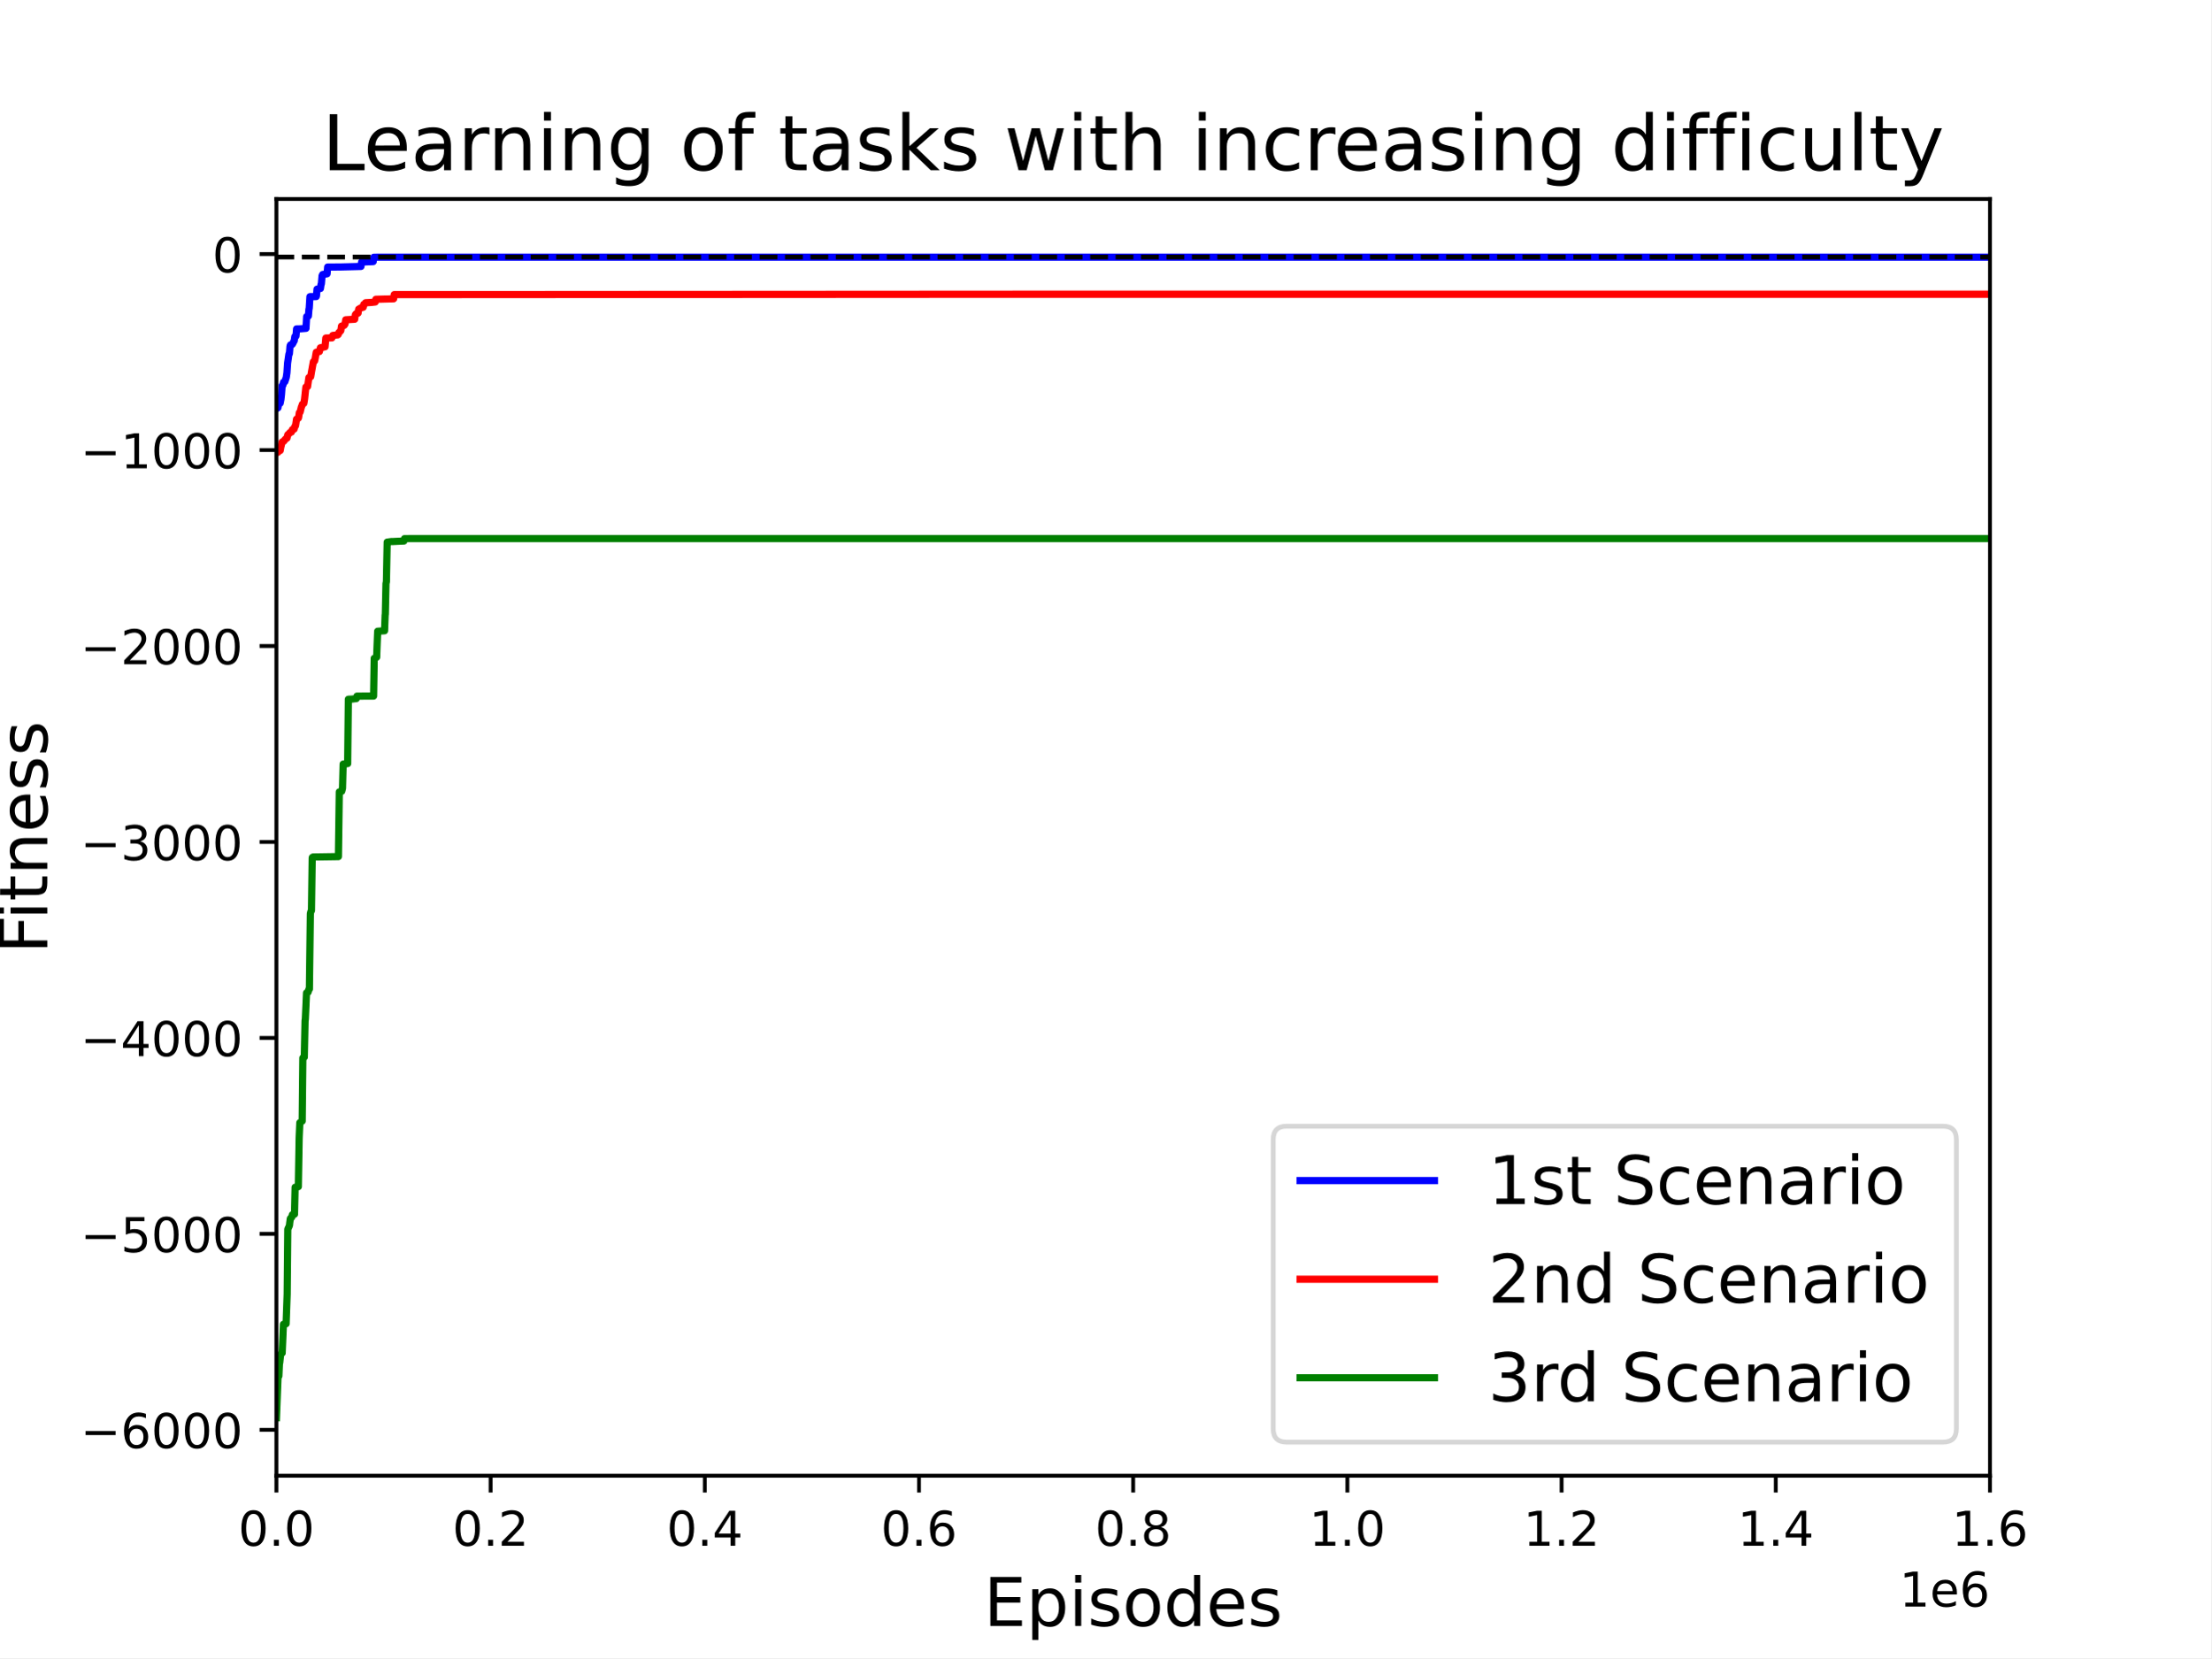
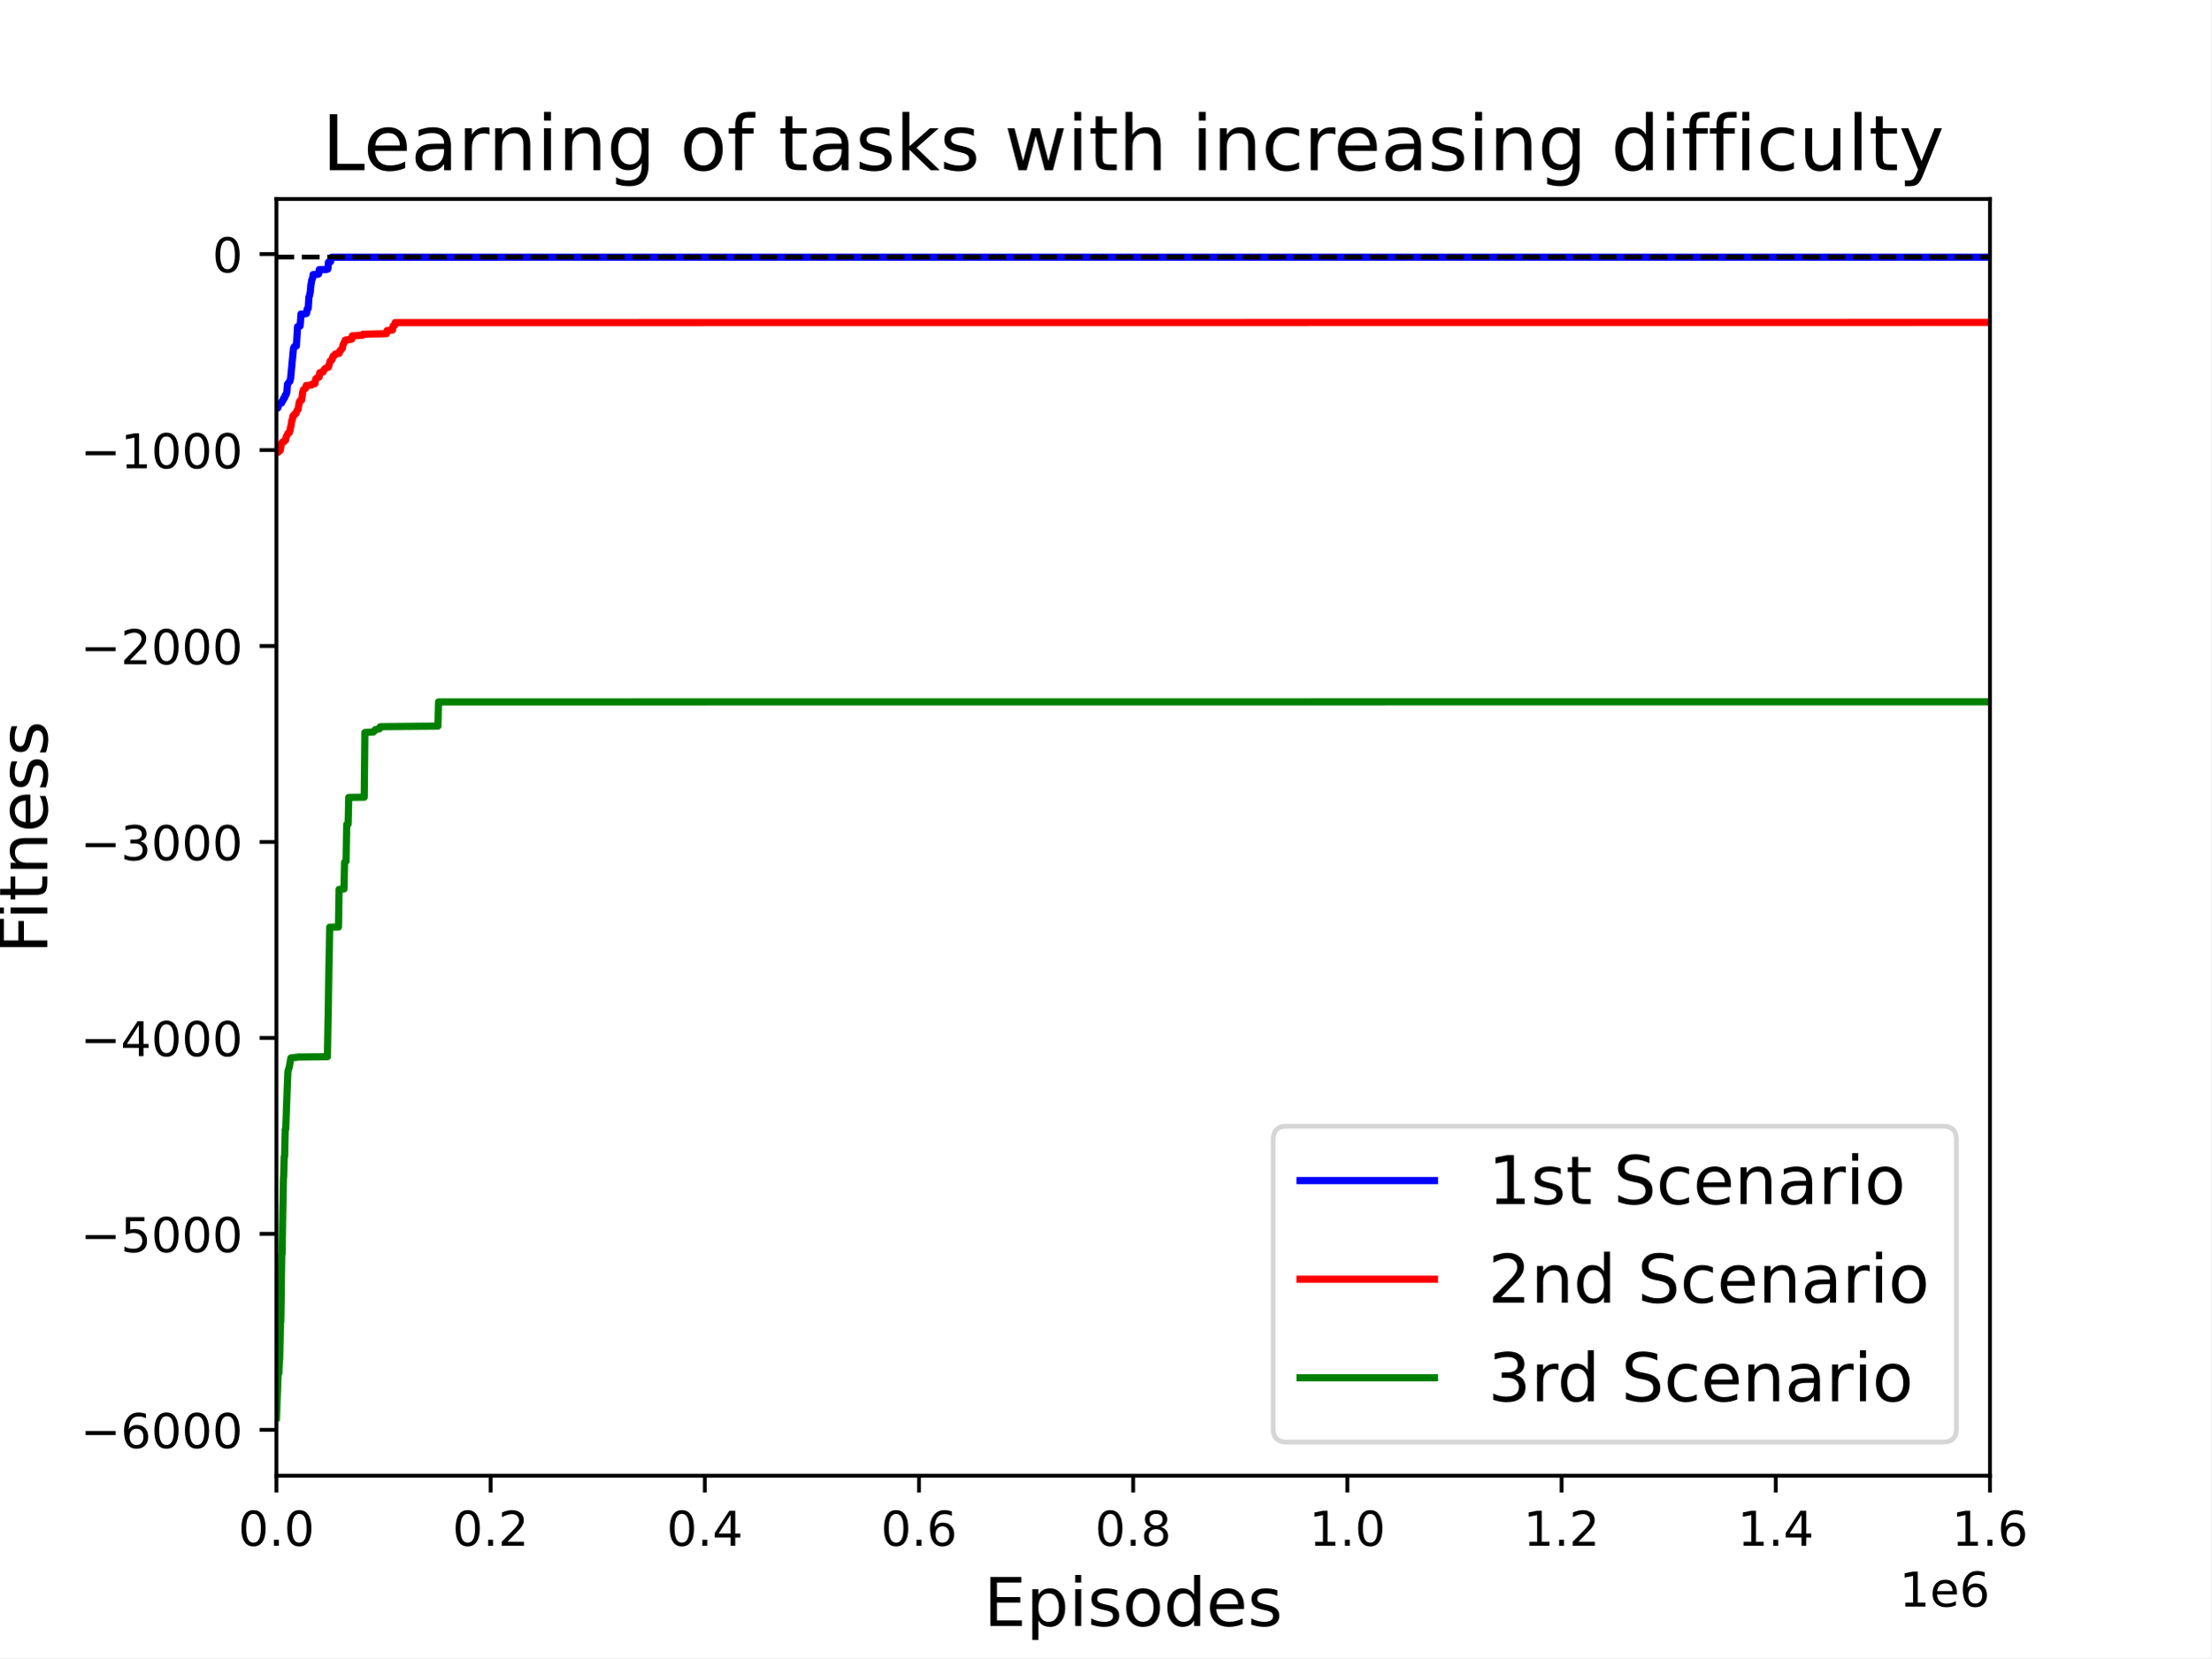
<svg xmlns="http://www.w3.org/2000/svg" xmlns:xlink="http://www.w3.org/1999/xlink" width="460.8pt" height="345.6pt" viewBox="0 0 460.8 345.6" version="1.1">
  <defs>
    <style type="text/css">*{stroke-linejoin: round; stroke-linecap: butt}</style>
  </defs>
  <g id="figure_1">
    <g id="patch_1">
      <path d="M 0 345.6  L 460.8 345.6  L 460.8 0  L 0 0  z " style="fill: #ffffff" />
    </g>
    <g id="axes_1">
      <g id="patch_2">
        <path d="M 57.6 307.584  L 414.72 307.584  L 414.72 41.472  L 57.6 41.472  z " style="fill: #ffffff" />
      </g>
      <g id="matplotlib.axis_1">
        <g id="xtick_1">
          <g id="line2d_1">
            <defs>
-               <path id="m754654cc82" d="M 0 0  L 0 3.5  " style="stroke: #000000; stroke-width: 0.8" />
+               <path id="m7c89031857" d="M 0 0  L 0 3.5  " style="stroke: #000000; stroke-width: 0.8" />
            </defs>
            <g>
-               <use xlink:href="#m754654cc82" x="57.6" y="307.584" style="stroke: #000000; stroke-width: 0.8" />
+               <use xlink:href="#m7c89031857" x="57.6" y="307.584" style="stroke: #000000; stroke-width: 0.8" />
            </g>
          </g>
          <g id="text_1">
            <g transform="translate(49.64844 322.1824) scale(0.1 -0.1)">
              <defs>
                <path id="DejaVuSans-30" d="M 2034 4250  Q 1547 4250 1301 3770  Q 1056 3291 1056 2328  Q 1056 1369 1301 889  Q 1547 409 2034 409  Q 2525 409 2770 889  Q 3016 1369 3016 2328  Q 3016 3291 2770 3770  Q 2525 4250 2034 4250  z M 2034 4750  Q 2819 4750 3233 4129  Q 3647 3509 3647 2328  Q 3647 1150 3233 529  Q 2819 -91 2034 -91  Q 1250 -91 836 529  Q 422 1150 422 2328  Q 422 3509 836 4129  Q 1250 4750 2034 4750  z " transform="scale(0.015625)" />
                <path id="DejaVuSans-2e" d="M 684 794  L 1344 794  L 1344 0  L 684 0  L 684 794  z " transform="scale(0.015625)" />
              </defs>
              <use xlink:href="#DejaVuSans-30" />
              <use xlink:href="#DejaVuSans-2e" x="63.623" />
              <use xlink:href="#DejaVuSans-30" x="95.41" />
            </g>
          </g>
        </g>
        <g id="xtick_2">
          <g id="line2d_2">
            <g>
-               <use xlink:href="#m754654cc82" x="102.24" y="307.584" style="stroke: #000000; stroke-width: 0.8" />
+               <use xlink:href="#m7c89031857" x="102.24" y="307.584" style="stroke: #000000; stroke-width: 0.8" />
            </g>
          </g>
          <g id="text_2">
            <g transform="translate(94.28844 322.1824) scale(0.1 -0.1)">
              <defs>
                <path id="DejaVuSans-32" d="M 1228 531  L 3431 531  L 3431 0  L 469 0  L 469 531  Q 828 903 1448 1529  Q 2069 2156 2228 2338  Q 2531 2678 2651 2914  Q 2772 3150 2772 3378  Q 2772 3750 2511 3984  Q 2250 4219 1831 4219  Q 1534 4219 1204 4116  Q 875 4013 500 3803  L 500 4441  Q 881 4594 1212 4672  Q 1544 4750 1819 4750  Q 2544 4750 2975 4387  Q 3406 4025 3406 3419  Q 3406 3131 3298 2873  Q 3191 2616 2906 2266  Q 2828 2175 2409 1742  Q 1991 1309 1228 531  z " transform="scale(0.015625)" />
              </defs>
              <use xlink:href="#DejaVuSans-30" />
              <use xlink:href="#DejaVuSans-2e" x="63.623" />
              <use xlink:href="#DejaVuSans-32" x="95.41" />
            </g>
          </g>
        </g>
        <g id="xtick_3">
          <g id="line2d_3">
            <g>
-               <use xlink:href="#m754654cc82" x="146.88" y="307.584" style="stroke: #000000; stroke-width: 0.8" />
+               <use xlink:href="#m7c89031857" x="146.88" y="307.584" style="stroke: #000000; stroke-width: 0.8" />
            </g>
          </g>
          <g id="text_3">
            <g transform="translate(138.9284 322.1824) scale(0.1 -0.1)">
              <defs>
                <path id="DejaVuSans-34" d="M 2419 4116  L 825 1625  L 2419 1625  L 2419 4116  z M 2253 4666  L 3047 4666  L 3047 1625  L 3713 1625  L 3713 1100  L 3047 1100  L 3047 0  L 2419 0  L 2419 1100  L 313 1100  L 313 1709  L 2253 4666  z " transform="scale(0.015625)" />
              </defs>
              <use xlink:href="#DejaVuSans-30" />
              <use xlink:href="#DejaVuSans-2e" x="63.623" />
              <use xlink:href="#DejaVuSans-34" x="95.41" />
            </g>
          </g>
        </g>
        <g id="xtick_4">
          <g id="line2d_4">
            <g>
-               <use xlink:href="#m754654cc82" x="191.52" y="307.584" style="stroke: #000000; stroke-width: 0.8" />
+               <use xlink:href="#m7c89031857" x="191.52" y="307.584" style="stroke: #000000; stroke-width: 0.8" />
            </g>
          </g>
          <g id="text_4">
            <g transform="translate(183.5684 322.1824) scale(0.1 -0.1)">
              <defs>
                <path id="DejaVuSans-36" d="M 2113 2584  Q 1688 2584 1439 2293  Q 1191 2003 1191 1497  Q 1191 994 1439 701  Q 1688 409 2113 409  Q 2538 409 2786 701  Q 3034 994 3034 1497  Q 3034 2003 2786 2293  Q 2538 2584 2113 2584  z M 3366 4563  L 3366 3988  Q 3128 4100 2886 4159  Q 2644 4219 2406 4219  Q 1781 4219 1451 3797  Q 1122 3375 1075 2522  Q 1259 2794 1537 2939  Q 1816 3084 2150 3084  Q 2853 3084 3261 2657  Q 3669 2231 3669 1497  Q 3669 778 3244 343  Q 2819 -91 2113 -91  Q 1303 -91 875 529  Q 447 1150 447 2328  Q 447 3434 972 4092  Q 1497 4750 2381 4750  Q 2619 4750 2861 4703  Q 3103 4656 3366 4563  z " transform="scale(0.015625)" />
              </defs>
              <use xlink:href="#DejaVuSans-30" />
              <use xlink:href="#DejaVuSans-2e" x="63.623" />
              <use xlink:href="#DejaVuSans-36" x="95.41" />
            </g>
          </g>
        </g>
        <g id="xtick_5">
          <g id="line2d_5">
            <g>
-               <use xlink:href="#m754654cc82" x="236.16" y="307.584" style="stroke: #000000; stroke-width: 0.8" />
+               <use xlink:href="#m7c89031857" x="236.16" y="307.584" style="stroke: #000000; stroke-width: 0.8" />
            </g>
          </g>
          <g id="text_5">
            <g transform="translate(228.2084 322.1824) scale(0.1 -0.1)">
              <defs>
                <path id="DejaVuSans-38" d="M 2034 2216  Q 1584 2216 1326 1975  Q 1069 1734 1069 1313  Q 1069 891 1326 650  Q 1584 409 2034 409  Q 2484 409 2743 651  Q 3003 894 3003 1313  Q 3003 1734 2745 1975  Q 2488 2216 2034 2216  z M 1403 2484  Q 997 2584 770 2862  Q 544 3141 544 3541  Q 544 4100 942 4425  Q 1341 4750 2034 4750  Q 2731 4750 3128 4425  Q 3525 4100 3525 3541  Q 3525 3141 3298 2862  Q 3072 2584 2669 2484  Q 3125 2378 3379 2068  Q 3634 1759 3634 1313  Q 3634 634 3220 271  Q 2806 -91 2034 -91  Q 1263 -91 848 271  Q 434 634 434 1313  Q 434 1759 690 2068  Q 947 2378 1403 2484  z M 1172 3481  Q 1172 3119 1398 2916  Q 1625 2713 2034 2713  Q 2441 2713 2670 2916  Q 2900 3119 2900 3481  Q 2900 3844 2670 4047  Q 2441 4250 2034 4250  Q 1625 4250 1398 4047  Q 1172 3844 1172 3481  z " transform="scale(0.015625)" />
              </defs>
              <use xlink:href="#DejaVuSans-30" />
              <use xlink:href="#DejaVuSans-2e" x="63.623" />
              <use xlink:href="#DejaVuSans-38" x="95.41" />
            </g>
          </g>
        </g>
        <g id="xtick_6">
          <g id="line2d_6">
            <g>
-               <use xlink:href="#m754654cc82" x="280.8" y="307.584" style="stroke: #000000; stroke-width: 0.8" />
+               <use xlink:href="#m7c89031857" x="280.8" y="307.584" style="stroke: #000000; stroke-width: 0.8" />
            </g>
          </g>
          <g id="text_6">
            <g transform="translate(272.8484 322.1824) scale(0.1 -0.1)">
              <defs>
                <path id="DejaVuSans-31" d="M 794 531  L 1825 531  L 1825 4091  L 703 3866  L 703 4441  L 1819 4666  L 2450 4666  L 2450 531  L 3481 531  L 3481 0  L 794 0  L 794 531  z " transform="scale(0.015625)" />
              </defs>
              <use xlink:href="#DejaVuSans-31" />
              <use xlink:href="#DejaVuSans-2e" x="63.623" />
              <use xlink:href="#DejaVuSans-30" x="95.41" />
            </g>
          </g>
        </g>
        <g id="xtick_7">
          <g id="line2d_7">
            <g>
-               <use xlink:href="#m754654cc82" x="325.44" y="307.584" style="stroke: #000000; stroke-width: 0.8" />
+               <use xlink:href="#m7c89031857" x="325.44" y="307.584" style="stroke: #000000; stroke-width: 0.8" />
            </g>
          </g>
          <g id="text_7">
            <g transform="translate(317.4884 322.1824) scale(0.1 -0.1)">
              <use xlink:href="#DejaVuSans-31" />
              <use xlink:href="#DejaVuSans-2e" x="63.623" />
              <use xlink:href="#DejaVuSans-32" x="95.41" />
            </g>
          </g>
        </g>
        <g id="xtick_8">
          <g id="line2d_8">
            <g>
-               <use xlink:href="#m754654cc82" x="370.08" y="307.584" style="stroke: #000000; stroke-width: 0.8" />
+               <use xlink:href="#m7c89031857" x="370.08" y="307.584" style="stroke: #000000; stroke-width: 0.8" />
            </g>
          </g>
          <g id="text_8">
            <g transform="translate(362.1284 322.1824) scale(0.1 -0.1)">
              <use xlink:href="#DejaVuSans-31" />
              <use xlink:href="#DejaVuSans-2e" x="63.623" />
              <use xlink:href="#DejaVuSans-34" x="95.41" />
            </g>
          </g>
        </g>
        <g id="xtick_9">
          <g id="line2d_9">
            <g>
-               <use xlink:href="#m754654cc82" x="414.72" y="307.584" style="stroke: #000000; stroke-width: 0.8" />
+               <use xlink:href="#m7c89031857" x="414.72" y="307.584" style="stroke: #000000; stroke-width: 0.8" />
            </g>
          </g>
          <g id="text_9">
            <g transform="translate(406.7684 322.1824) scale(0.1 -0.1)">
              <use xlink:href="#DejaVuSans-31" />
              <use xlink:href="#DejaVuSans-2e" x="63.623" />
              <use xlink:href="#DejaVuSans-36" x="95.41" />
            </g>
          </g>
        </g>
        <g id="text_10">
          <g transform="translate(205.0209 338.8999) scale(0.14 -0.14)">
            <defs>
              <path id="DejaVuSans-45" d="M 628 4666  L 3578 4666  L 3578 4134  L 1259 4134  L 1259 2753  L 3481 2753  L 3481 2222  L 1259 2222  L 1259 531  L 3634 531  L 3634 0  L 628 0  L 628 4666  z " transform="scale(0.015625)" />
              <path id="DejaVuSans-70" d="M 1159 525  L 1159 -1331  L 581 -1331  L 581 3500  L 1159 3500  L 1159 2969  Q 1341 3281 1617 3432  Q 1894 3584 2278 3584  Q 2916 3584 3314 3078  Q 3713 2572 3713 1747  Q 3713 922 3314 415  Q 2916 -91 2278 -91  Q 1894 -91 1617 61  Q 1341 213 1159 525  z M 3116 1747  Q 3116 2381 2855 2742  Q 2594 3103 2138 3103  Q 1681 3103 1420 2742  Q 1159 2381 1159 1747  Q 1159 1113 1420 752  Q 1681 391 2138 391  Q 2594 391 2855 752  Q 3116 1113 3116 1747  z " transform="scale(0.015625)" />
              <path id="DejaVuSans-69" d="M 603 3500  L 1178 3500  L 1178 0  L 603 0  L 603 3500  z M 603 4863  L 1178 4863  L 1178 4134  L 603 4134  L 603 4863  z " transform="scale(0.015625)" />
              <path id="DejaVuSans-73" d="M 2834 3397  L 2834 2853  Q 2591 2978 2328 3040  Q 2066 3103 1784 3103  Q 1356 3103 1142 2972  Q 928 2841 928 2578  Q 928 2378 1081 2264  Q 1234 2150 1697 2047  L 1894 2003  Q 2506 1872 2764 1633  Q 3022 1394 3022 966  Q 3022 478 2636 193  Q 2250 -91 1575 -91  Q 1294 -91 989 -36  Q 684 19 347 128  L 347 722  Q 666 556 975 473  Q 1284 391 1588 391  Q 1994 391 2212 530  Q 2431 669 2431 922  Q 2431 1156 2273 1281  Q 2116 1406 1581 1522  L 1381 1569  Q 847 1681 609 1914  Q 372 2147 372 2553  Q 372 3047 722 3315  Q 1072 3584 1716 3584  Q 2034 3584 2315 3537  Q 2597 3491 2834 3397  z " transform="scale(0.015625)" />
              <path id="DejaVuSans-6f" d="M 1959 3097  Q 1497 3097 1228 2736  Q 959 2375 959 1747  Q 959 1119 1226 758  Q 1494 397 1959 397  Q 2419 397 2687 759  Q 2956 1122 2956 1747  Q 2956 2369 2687 2733  Q 2419 3097 1959 3097  z M 1959 3584  Q 2709 3584 3137 3096  Q 3566 2609 3566 1747  Q 3566 888 3137 398  Q 2709 -91 1959 -91  Q 1206 -91 779 398  Q 353 888 353 1747  Q 353 2609 779 3096  Q 1206 3584 1959 3584  z " transform="scale(0.015625)" />
              <path id="DejaVuSans-64" d="M 2906 2969  L 2906 4863  L 3481 4863  L 3481 0  L 2906 0  L 2906 525  Q 2725 213 2448 61  Q 2172 -91 1784 -91  Q 1150 -91 751 415  Q 353 922 353 1747  Q 353 2572 751 3078  Q 1150 3584 1784 3584  Q 2172 3584 2448 3432  Q 2725 3281 2906 2969  z M 947 1747  Q 947 1113 1208 752  Q 1469 391 1925 391  Q 2381 391 2643 752  Q 2906 1113 2906 1747  Q 2906 2381 2643 2742  Q 2381 3103 1925 3103  Q 1469 3103 1208 2742  Q 947 2381 947 1747  z " transform="scale(0.015625)" />
              <path id="DejaVuSans-65" d="M 3597 1894  L 3597 1613  L 953 1613  Q 991 1019 1311 708  Q 1631 397 2203 397  Q 2534 397 2845 478  Q 3156 559 3463 722  L 3463 178  Q 3153 47 2828 -22  Q 2503 -91 2169 -91  Q 1331 -91 842 396  Q 353 884 353 1716  Q 353 2575 817 3079  Q 1281 3584 2069 3584  Q 2775 3584 3186 3129  Q 3597 2675 3597 1894  z M 3022 2063  Q 3016 2534 2758 2815  Q 2500 3097 2075 3097  Q 1594 3097 1305 2825  Q 1016 2553 972 2059  L 3022 2063  z " transform="scale(0.015625)" />
            </defs>
            <use xlink:href="#DejaVuSans-45" />
            <use xlink:href="#DejaVuSans-70" x="63.184" />
            <use xlink:href="#DejaVuSans-69" x="126.66" />
            <use xlink:href="#DejaVuSans-73" x="154.443" />
            <use xlink:href="#DejaVuSans-6f" x="206.543" />
            <use xlink:href="#DejaVuSans-64" x="267.725" />
            <use xlink:href="#DejaVuSans-65" x="331.201" />
            <use xlink:href="#DejaVuSans-73" x="392.725" />
          </g>
        </g>
        <g id="text_11">
          <g transform="translate(395.8419 334.8606) scale(0.1 -0.1)">
            <use xlink:href="#DejaVuSans-31" />
            <use xlink:href="#DejaVuSans-65" x="63.623" />
            <use xlink:href="#DejaVuSans-36" x="125.146" />
          </g>
        </g>
      </g>
      <g id="matplotlib.axis_2">
        <g id="ytick_1">
          <g id="line2d_10">
            <defs>
-               <path id="m0f0018a939" d="M 0 0  L -3.5 0  " style="stroke: #000000; stroke-width: 0.8" />
+               <path id="m17f55e02aa" d="M 0 0  L -3.5 0  " style="stroke: #000000; stroke-width: 0.8" />
            </defs>
            <g>
-               <use xlink:href="#m0f0018a939" x="57.6" y="298.03" style="stroke: #000000; stroke-width: 0.8" />
+               <use xlink:href="#m17f55e02aa" x="57.6" y="298.03" style="stroke: #000000; stroke-width: 0.8" />
            </g>
          </g>
          <g id="text_12">
            <g transform="translate(16.77031 301.829) scale(0.1 -0.1)">
              <defs>
                <path id="DejaVuSans-2212" d="M 678 2272  L 4684 2272  L 4684 1741  L 678 1741  L 678 2272  z " transform="scale(0.015625)" />
              </defs>
              <use xlink:href="#DejaVuSans-2212" />
              <use xlink:href="#DejaVuSans-36" x="83.789" />
              <use xlink:href="#DejaVuSans-30" x="147.412" />
              <use xlink:href="#DejaVuSans-30" x="211.035" />
              <use xlink:href="#DejaVuSans-30" x="274.658" />
            </g>
          </g>
        </g>
        <g id="ytick_2">
          <g id="line2d_11">
            <g>
-               <use xlink:href="#m0f0018a939" x="57.6" y="257.184" style="stroke: #000000; stroke-width: 0.8" />
+               <use xlink:href="#m17f55e02aa" x="57.6" y="257.184" style="stroke: #000000; stroke-width: 0.8" />
            </g>
          </g>
          <g id="text_13">
            <g transform="translate(16.77031 260.9832) scale(0.1 -0.1)">
              <defs>
                <path id="DejaVuSans-35" d="M 691 4666  L 3169 4666  L 3169 4134  L 1269 4134  L 1269 2991  Q 1406 3038 1543 3061  Q 1681 3084 1819 3084  Q 2600 3084 3056 2656  Q 3513 2228 3513 1497  Q 3513 744 3044 326  Q 2575 -91 1722 -91  Q 1428 -91 1123 -41  Q 819 9 494 109  L 494 744  Q 775 591 1075 516  Q 1375 441 1709 441  Q 2250 441 2565 725  Q 2881 1009 2881 1497  Q 2881 1984 2565 2268  Q 2250 2553 1709 2553  Q 1456 2553 1204 2497  Q 953 2441 691 2322  L 691 4666  z " transform="scale(0.015625)" />
              </defs>
              <use xlink:href="#DejaVuSans-2212" />
              <use xlink:href="#DejaVuSans-35" x="83.789" />
              <use xlink:href="#DejaVuSans-30" x="147.412" />
              <use xlink:href="#DejaVuSans-30" x="211.035" />
              <use xlink:href="#DejaVuSans-30" x="274.658" />
            </g>
          </g>
        </g>
        <g id="ytick_3">
          <g id="line2d_12">
            <g>
-               <use xlink:href="#m0f0018a939" x="57.6" y="216.338" style="stroke: #000000; stroke-width: 0.8" />
+               <use xlink:href="#m17f55e02aa" x="57.6" y="216.338" style="stroke: #000000; stroke-width: 0.8" />
            </g>
          </g>
          <g id="text_14">
            <g transform="translate(16.77031 220.1375) scale(0.1 -0.1)">
              <use xlink:href="#DejaVuSans-2212" />
              <use xlink:href="#DejaVuSans-34" x="83.789" />
              <use xlink:href="#DejaVuSans-30" x="147.412" />
              <use xlink:href="#DejaVuSans-30" x="211.035" />
              <use xlink:href="#DejaVuSans-30" x="274.658" />
            </g>
          </g>
        </g>
        <g id="ytick_4">
          <g id="line2d_13">
            <g>
-               <use xlink:href="#m0f0018a939" x="57.6" y="175.493" style="stroke: #000000; stroke-width: 0.8" />
+               <use xlink:href="#m17f55e02aa" x="57.6" y="175.493" style="stroke: #000000; stroke-width: 0.8" />
            </g>
          </g>
          <g id="text_15">
            <g transform="translate(16.77031 179.2918) scale(0.1 -0.1)">
              <defs>
                <path id="DejaVuSans-33" d="M 2597 2516  Q 3050 2419 3304 2112  Q 3559 1806 3559 1356  Q 3559 666 3084 287  Q 2609 -91 1734 -91  Q 1441 -91 1130 -33  Q 819 25 488 141  L 488 750  Q 750 597 1062 519  Q 1375 441 1716 441  Q 2309 441 2620 675  Q 2931 909 2931 1356  Q 2931 1769 2642 2001  Q 2353 2234 1838 2234  L 1294 2234  L 1294 2753  L 1863 2753  Q 2328 2753 2575 2939  Q 2822 3125 2822 3475  Q 2822 3834 2567 4026  Q 2313 4219 1838 4219  Q 1578 4219 1281 4162  Q 984 4106 628 3988  L 628 4550  Q 988 4650 1302 4700  Q 1616 4750 1894 4750  Q 2613 4750 3031 4423  Q 3450 4097 3450 3541  Q 3450 3153 3228 2886  Q 3006 2619 2597 2516  z " transform="scale(0.015625)" />
              </defs>
              <use xlink:href="#DejaVuSans-2212" />
              <use xlink:href="#DejaVuSans-33" x="83.789" />
              <use xlink:href="#DejaVuSans-30" x="147.412" />
              <use xlink:href="#DejaVuSans-30" x="211.035" />
              <use xlink:href="#DejaVuSans-30" x="274.658" />
            </g>
          </g>
        </g>
        <g id="ytick_5">
          <g id="line2d_14">
            <g>
-               <use xlink:href="#m0f0018a939" x="57.6" y="134.647" style="stroke: #000000; stroke-width: 0.8" />
+               <use xlink:href="#m17f55e02aa" x="57.6" y="134.647" style="stroke: #000000; stroke-width: 0.8" />
            </g>
          </g>
          <g id="text_16">
            <g transform="translate(16.77031 138.446) scale(0.1 -0.1)">
              <use xlink:href="#DejaVuSans-2212" />
              <use xlink:href="#DejaVuSans-32" x="83.789" />
              <use xlink:href="#DejaVuSans-30" x="147.412" />
              <use xlink:href="#DejaVuSans-30" x="211.035" />
              <use xlink:href="#DejaVuSans-30" x="274.658" />
            </g>
          </g>
        </g>
        <g id="ytick_6">
          <g id="line2d_15">
            <g>
-               <use xlink:href="#m0f0018a939" x="57.6" y="93.801" style="stroke: #000000; stroke-width: 0.8" />
+               <use xlink:href="#m17f55e02aa" x="57.6" y="93.801" style="stroke: #000000; stroke-width: 0.8" />
            </g>
          </g>
          <g id="text_17">
            <g transform="translate(16.77031 97.60028) scale(0.1 -0.1)">
              <use xlink:href="#DejaVuSans-2212" />
              <use xlink:href="#DejaVuSans-31" x="83.789" />
              <use xlink:href="#DejaVuSans-30" x="147.412" />
              <use xlink:href="#DejaVuSans-30" x="211.035" />
              <use xlink:href="#DejaVuSans-30" x="274.658" />
            </g>
          </g>
        </g>
        <g id="ytick_7">
          <g id="line2d_16">
            <g>
-               <use xlink:href="#m0f0018a939" x="57.6" y="52.955" style="stroke: #000000; stroke-width: 0.8" />
+               <use xlink:href="#m17f55e02aa" x="57.6" y="52.955" style="stroke: #000000; stroke-width: 0.8" />
            </g>
          </g>
          <g id="text_18">
            <g transform="translate(44.2375 56.75453) scale(0.1 -0.1)">
              <use xlink:href="#DejaVuSans-30" />
            </g>
          </g>
        </g>
        <g id="text_19">
          <g transform="translate(9.85875 198.7721) rotate(-90) scale(0.14 -0.14)">
            <defs>
              <path id="DejaVuSans-46" d="M 628 4666  L 3309 4666  L 3309 4134  L 1259 4134  L 1259 2759  L 3109 2759  L 3109 2228  L 1259 2228  L 1259 0  L 628 0  L 628 4666  z " transform="scale(0.015625)" />
              <path id="DejaVuSans-74" d="M 1172 4494  L 1172 3500  L 2356 3500  L 2356 3053  L 1172 3053  L 1172 1153  Q 1172 725 1289 603  Q 1406 481 1766 481  L 2356 481  L 2356 0  L 1766 0  Q 1100 0 847 248  Q 594 497 594 1153  L 594 3053  L 172 3053  L 172 3500  L 594 3500  L 594 4494  L 1172 4494  z " transform="scale(0.015625)" />
              <path id="DejaVuSans-6e" d="M 3513 2113  L 3513 0  L 2938 0  L 2938 2094  Q 2938 2591 2744 2837  Q 2550 3084 2163 3084  Q 1697 3084 1428 2787  Q 1159 2491 1159 1978  L 1159 0  L 581 0  L 581 3500  L 1159 3500  L 1159 2956  Q 1366 3272 1645 3428  Q 1925 3584 2291 3584  Q 2894 3584 3203 3211  Q 3513 2838 3513 2113  z " transform="scale(0.015625)" />
            </defs>
            <use xlink:href="#DejaVuSans-46" />
            <use xlink:href="#DejaVuSans-69" x="50.27" />
            <use xlink:href="#DejaVuSans-74" x="78.053" />
            <use xlink:href="#DejaVuSans-6e" x="117.262" />
            <use xlink:href="#DejaVuSans-65" x="180.641" />
            <use xlink:href="#DejaVuSans-73" x="242.164" />
            <use xlink:href="#DejaVuSans-73" x="294.264" />
          </g>
        </g>
      </g>
      <g id="line2d_17">
-         <path d="M 57.607 85.145  L 57.784 85.083  L 57.927 84.978  L 58.059 84.148  L 58.379 84.038  L 58.539 83.251  L 58.662 82.177  L 58.669 82.072  L 58.794 80.375  L 58.96 80.256  L 59.081 79.661  L 59.363 79.543  L 59.655 78.638  L 59.792 77.727  L 59.799 77.63  L 59.933 75.672  L 60.207 73.794  L 60.307 73.699  L 60.428 72.239  L 60.429 72.144  L 60.541 71.885  L 60.886 71.774  L 61.007 71.591  L 61.072 71.482  L 61.199 71.193  L 61.311 71.035  L 61.447 70.139  L 61.677 70.044  L 61.807 68.547  L 62.536 68.534  L 63.764 68.434  L 63.901 65.986  L 64.259 65.875  L 64.385 64.401  L 64.433 64.294  L 64.591 61.828  L 65.89 61.812  L 65.941 61.722  L 66.066 60.269  L 66.772 60.132  L 66.898 59.267  L 66.968 59.159  L 67.103 57.555  L 67.121 57.438  L 67.246 57.213  L 68.158 57.062  L 68.283 55.654  L 70.87 55.642  L 75.222 55.533  L 75.348 54.626  L 77.772 54.515  L 77.908 53.613  L 79.082 53.599  L 414.72 53.597  L 414.72 53.597  " clip-path="url(#p214f49b112)" style="fill: none; stroke: #0000ff; stroke-width: 1.5; stroke-linecap: square" />
+         <path d="M 57.607 85.145  L 57.784 85.083  L 57.927 84.978  L 58.053 84.379  L 58.273 84.27  L 58.4 84.103  L 58.669 84.002  L 58.783 83.603  L 58.958 83.497  L 59.077 83.052  L 59.291 82.941  L 59.429 82.397  L 59.6 82.303  L 59.715 81.882  L 59.772 81.785  L 59.907 80.057  L 60.036 79.928  L 60.175 79.709  L 60.308 79.554  L 60.419 79.453  L 60.429 79.359  L 60.542 78.944  L 60.56 78.835  L 61.16 72.567  L 61.214 72.443  L 61.342 72.24  L 61.764 72.11  L 62.005 68.075  L 62.538 67.952  L 62.725 65.439  L 63.491 65.421  L 63.88 65.32  L 64.009 64.404  L 64.217 64.296  L 64.38 61.855  L 64.519 61.602  L 64.647 60.844  L 64.672 60.729  L 64.798 59.268  L 64.849 59.157  L 64.989 58.255  L 65.125 58.07  L 65.257 57.217  L 66.03 57.2  L 66.405 57.098  L 66.534 56.189  L 67.985 56.178  L 68.328 56.072  L 68.451 54.634  L 68.888 54.525  L 69.016 53.942  L 69.031 53.834  L 69.156 53.607  L 414.72 53.595  L 414.72 53.595  " clip-path="url(#pc9ea04c3cf)" style="fill: none; stroke: #0000ff; stroke-width: 1.5; stroke-linecap: square" />
      </g>
      <g id="line2d_18">
-         <path d="M 57.607 94.36  L 57.843 94.299  L 57.996 94.188  L 58.114 93.996  L 58.397 93.891  L 58.528 93.151  L 58.786 92.129  L 59.13 91.96  L 59.242 91.799  L 59.484 91.522  L 59.599 91.413  L 59.812 91.303  L 59.974 90.603  L 60.29 90.331  L 60.411 90.157  L 60.727 90.047  L 60.928 89.537  L 61.289 89.429  L 61.429 88.895  L 61.573 88.751  L 61.6 88.63  L 61.793 87.36  L 62.039 87.24  L 62.158 87.167  L 62.214 87.057  L 62.378 85.994  L 62.543 85.884  L 62.801 84.827  L 62.865 84.715  L 63.019 84.248  L 63.319 84.064  L 63.467 83.176  L 63.742 80.671  L 64.09 80.562  L 64.37 78.693  L 64.74 78.518  L 64.922 77.464  L 65.299 75.403  L 65.559 75.229  L 65.703 74.58  L 65.763 74.189  L 65.905 73.411  L 66.563 73.269  L 66.767 72.482  L 67.736 72.28  L 67.903 70.453  L 69.164 70.421  L 69.212 70.316  L 69.34 69.917  L 70.21 69.806  L 70.372 69.802  L 70.49 69.692  L 70.618 69.3  L 70.782 69.184  L 70.919 69.028  L 71.024 68.913  L 71.167 67.97  L 71.715 67.807  L 71.836 67.637  L 71.901 67.53  L 72.046 66.648  L 73.912 66.539  L 74.042 65.607  L 74.124 65.497  L 74.245 65.364  L 74.62 65.259  L 74.745 64.442  L 75.177 64.181  L 75.689 64.032  L 75.818 63.431  L 76.055 63.321  L 76.177 63.103  L 77.237 63.048  L 78.196 62.938  L 78.324 62.378  L 82.026 62.274  L 82.151 61.405  L 211.182 61.324  L 414.72 61.324  L 414.72 61.324  " clip-path="url(#p214f49b112)" style="fill: none; stroke: #ff0000; stroke-width: 1.5; stroke-linecap: square" />
+         <path d="M 57.607 94.36  L 57.843 94.299  L 58.061 94.188  L 58.205 94.007  L 58.414 93.869  L 58.599 92.652  L 58.642 92.542  L 58.791 92.181  L 59.129 92.09  L 59.242 91.879  L 59.502 91.77  L 59.662 90.98  L 59.733 90.863  L 59.858 90.651  L 59.912 90.545  L 60.027 90.286  L 60.286 90.177  L 60.421 89.758  L 60.447 89.641  L 60.576 88.907  L 60.65 88.8  L 60.786 87.717  L 60.905 87.545  L 61.044 86.718  L 61.244 86.587  L 61.382 86.311  L 61.602 86.276  L 61.698 86.162  L 61.871 85.599  L 62.132 85.337  L 62.226 84.605  L 62.359 83.833  L 62.418 83.682  L 62.545 83.53  L 62.843 83.405  L 62.938 82.817  L 63.073 81.797  L 63.101 81.623  L 63.237 81.223  L 63.677 80.928  L 63.813 80.35  L 64.933 80.24  L 65.064 80.056  L 65.63 79.949  L 65.771 79.029  L 65.887 78.961  L 65.911 78.851  L 66.032 78.767  L 66.499 78.59  L 66.634 77.684  L 67.335 77.523  L 67.536 77.037  L 67.73 76.845  L 68.03 76.64  L 68.439 76.53  L 68.819 75.213  L 69.092 75.099  L 69.215 74.918  L 69.234 74.807  L 69.412 74.227  L 69.686 74.116  L 69.751 73.987  L 69.878 73.785  L 70.005 73.742  L 70.684 73.634  L 70.833 73.099  L 71.039 72.99  L 71.166 72.739  L 71.344 72.611  L 71.482 71.858  L 71.559 71.749  L 71.688 71.417  L 71.807 71.309  L 71.942 70.888  L 73.283 70.701  L 73.413 69.988  L 75.519 69.88  L 75.645 69.66  L 76.127 69.651  L 80.533 69.545  L 80.661 68.899  L 81.792 68.789  L 81.919 67.932  L 82.227 67.823  L 82.357 67.227  L 414.72 67.195  L 414.72 67.195  " clip-path="url(#pc9ea04c3cf)" style="fill: none; stroke: #ff0000; stroke-width: 1.5; stroke-linecap: square" />
      </g>
      <g id="line2d_19">
-         <path d="M 57.607 295.488  L 57.944 286.891  L 58.112 286.818  L 58.231 284.216  L 58.284 284.106  L 58.46 282.521  L 58.484 282.303  L 58.608 282.122  L 58.799 282.014  L 59.06 276.027  L 59.619 275.917  L 59.845 269.758  L 59.975 256.178  L 60.214 255.685  L 60.339 255.319  L 60.353 255.051  L 60.485 254.064  L 60.521 253.953  L 60.665 253.84  L 60.782 253.73  L 60.924 253.189  L 61.371 253.083  L 61.501 247.465  L 61.741 247.426  L 62.169 247.34  L 62.336 237.358  L 62.348 236.993  L 62.478 234.005  L 62.611 233.919  L 62.973 233.674  L 63.113 220.495  L 63.261 220.457  L 63.413 220.348  L 63.572 212.681  L 63.623 212.52  L 63.877 206.95  L 64.019 206.892  L 64.213 206.781  L 64.343 206.24  L 64.475 206.156  L 64.675 190.593  L 64.681 190.411  L 64.808 189.919  L 64.907 189.791  L 65.059 178.819  L 65.092 178.708  L 65.259 178.62  L 70.521 178.541  L 70.708 165.059  L 70.838 165.037  L 71.213 164.929  L 71.342 164.418  L 71.375 164.308  L 71.507 159.266  L 72.453 159.153  L 72.595 145.744  L 73.424 145.705  L 74.257 145.599  L 74.385 145.096  L 77.854 145.08  L 77.983 137.211  L 78.492 136.983  L 78.584 134.53  L 78.706 131.57  L 80.138 131.472  L 80.265 128.156  L 80.296 128.062  L 80.438 121.649  L 80.526 121.218  L 80.689 112.995  L 81.49 112.884  L 81.787 112.88  L 84.169 112.771  L 84.295 112.267  L 85.449 112.254  L 414.72 112.251  L 414.72 112.251  " clip-path="url(#p214f49b112)" style="fill: none; stroke: #008000; stroke-width: 1.5; stroke-linecap: square" />
+         <path d="M 57.607 295.488  L 57.962 286.232  L 58.112 286.176  L 58.231 283.481  L 58.283 283.377  L 58.443 275.644  L 58.51 275.534  L 58.561 272.94  L 58.714 261.421  L 58.784 261.344  L 58.93 252.235  L 58.947 251.497  L 59.068 245.47  L 59.098 245.384  L 59.23 241.113  L 59.304 241.049  L 59.436 235.433  L 59.543 235.324  L 59.858 226.707  L 59.996 223.385  L 60.081 222.963  L 60.23 222.59  L 60.268 222.479  L 60.612 220.518  L 62.209 220.318  L 68.228 220.245  L 68.357 212.412  L 68.377 212.327  L 68.548 200.784  L 68.57 200.724  L 68.709 193.259  L 70.533 193.216  L 70.66 185.377  L 71.677 185.294  L 71.807 179.713  L 72.119 179.503  L 72.248 171.854  L 72.544 171.768  L 72.676 166.2  L 75.902 166.161  L 76.043 152.674  L 77.842 152.564  L 77.964 152.409  L 78.055 152.3  L 78.181 152.093  L 79.108 151.876  L 79.232 151.477  L 79.943 151.448  L 91.251 151.339  L 91.388 146.299  L 414.72 146.271  L 414.72 146.271  " clip-path="url(#pc9ea04c3cf)" style="fill: none; stroke: #008000; stroke-width: 1.5; stroke-linecap: square" />
      </g>
      <g id="line2d_20">
-         <path d="M 57.6 53.568  L 414.72 53.568  " clip-path="url(#p214f49b112)" style="fill: none; stroke-dasharray: 3.7,1.6; stroke-dashoffset: 0; stroke: #000000" />
+         <path d="M 57.6 53.568  L 414.72 53.568  " clip-path="url(#pc9ea04c3cf)" style="fill: none; stroke-dasharray: 3.7,1.6; stroke-dashoffset: 0; stroke: #000000" />
      </g>
      <g id="patch_3">
        <path d="M 57.6 307.584  L 57.6 41.472  " style="fill: none; stroke: #000000; stroke-width: 0.8; stroke-linejoin: miter; stroke-linecap: square" />
      </g>
      <g id="patch_4">
        <path d="M 414.72 307.584  L 414.72 41.472  " style="fill: none; stroke: #000000; stroke-width: 0.8; stroke-linejoin: miter; stroke-linecap: square" />
      </g>
      <g id="patch_5">
        <path d="M 57.6 307.584  L 414.72 307.584  " style="fill: none; stroke: #000000; stroke-width: 0.8; stroke-linejoin: miter; stroke-linecap: square" />
      </g>
      <g id="patch_6">
        <path d="M 57.6 41.472  L 414.72 41.472  " style="fill: none; stroke: #000000; stroke-width: 0.8; stroke-linejoin: miter; stroke-linecap: square" />
      </g>
      <g id="text_20">
        <g transform="translate(67.14375 35.472) scale(0.16 -0.16)">
          <defs>
            <path id="DejaVuSans-4c" d="M 628 4666  L 1259 4666  L 1259 531  L 3531 531  L 3531 0  L 628 0  L 628 4666  z " transform="scale(0.015625)" />
            <path id="DejaVuSans-61" d="M 2194 1759  Q 1497 1759 1228 1600  Q 959 1441 959 1056  Q 959 750 1161 570  Q 1363 391 1709 391  Q 2188 391 2477 730  Q 2766 1069 2766 1631  L 2766 1759  L 2194 1759  z M 3341 1997  L 3341 0  L 2766 0  L 2766 531  Q 2569 213 2275 61  Q 1981 -91 1556 -91  Q 1019 -91 701 211  Q 384 513 384 1019  Q 384 1609 779 1909  Q 1175 2209 1959 2209  L 2766 2209  L 2766 2266  Q 2766 2663 2505 2880  Q 2244 3097 1772 3097  Q 1472 3097 1187 3025  Q 903 2953 641 2809  L 641 3341  Q 956 3463 1253 3523  Q 1550 3584 1831 3584  Q 2591 3584 2966 3190  Q 3341 2797 3341 1997  z " transform="scale(0.015625)" />
            <path id="DejaVuSans-72" d="M 2631 2963  Q 2534 3019 2420 3045  Q 2306 3072 2169 3072  Q 1681 3072 1420 2755  Q 1159 2438 1159 1844  L 1159 0  L 581 0  L 581 3500  L 1159 3500  L 1159 2956  Q 1341 3275 1631 3429  Q 1922 3584 2338 3584  Q 2397 3584 2469 3576  Q 2541 3569 2628 3553  L 2631 2963  z " transform="scale(0.015625)" />
            <path id="DejaVuSans-67" d="M 2906 1791  Q 2906 2416 2648 2759  Q 2391 3103 1925 3103  Q 1463 3103 1205 2759  Q 947 2416 947 1791  Q 947 1169 1205 825  Q 1463 481 1925 481  Q 2391 481 2648 825  Q 2906 1169 2906 1791  z M 3481 434  Q 3481 -459 3084 -895  Q 2688 -1331 1869 -1331  Q 1566 -1331 1297 -1286  Q 1028 -1241 775 -1147  L 775 -588  Q 1028 -725 1275 -790  Q 1522 -856 1778 -856  Q 2344 -856 2625 -561  Q 2906 -266 2906 331  L 2906 616  Q 2728 306 2450 153  Q 2172 0 1784 0  Q 1141 0 747 490  Q 353 981 353 1791  Q 353 2603 747 3093  Q 1141 3584 1784 3584  Q 2172 3584 2450 3431  Q 2728 3278 2906 2969  L 2906 3500  L 3481 3500  L 3481 434  z " transform="scale(0.015625)" />
            <path id="DejaVuSans-20" transform="scale(0.015625)" />
            <path id="DejaVuSans-66" d="M 2375 4863  L 2375 4384  L 1825 4384  Q 1516 4384 1395 4259  Q 1275 4134 1275 3809  L 1275 3500  L 2222 3500  L 2222 3053  L 1275 3053  L 1275 0  L 697 0  L 697 3053  L 147 3053  L 147 3500  L 697 3500  L 697 3744  Q 697 4328 969 4595  Q 1241 4863 1831 4863  L 2375 4863  z " transform="scale(0.015625)" />
            <path id="DejaVuSans-6b" d="M 581 4863  L 1159 4863  L 1159 1991  L 2875 3500  L 3609 3500  L 1753 1863  L 3688 0  L 2938 0  L 1159 1709  L 1159 0  L 581 0  L 581 4863  z " transform="scale(0.015625)" />
            <path id="DejaVuSans-77" d="M 269 3500  L 844 3500  L 1563 769  L 2278 3500  L 2956 3500  L 3675 769  L 4391 3500  L 4966 3500  L 4050 0  L 3372 0  L 2619 2869  L 1863 0  L 1184 0  L 269 3500  z " transform="scale(0.015625)" />
            <path id="DejaVuSans-68" d="M 3513 2113  L 3513 0  L 2938 0  L 2938 2094  Q 2938 2591 2744 2837  Q 2550 3084 2163 3084  Q 1697 3084 1428 2787  Q 1159 2491 1159 1978  L 1159 0  L 581 0  L 581 4863  L 1159 4863  L 1159 2956  Q 1366 3272 1645 3428  Q 1925 3584 2291 3584  Q 2894 3584 3203 3211  Q 3513 2838 3513 2113  z " transform="scale(0.015625)" />
            <path id="DejaVuSans-63" d="M 3122 3366  L 3122 2828  Q 2878 2963 2633 3030  Q 2388 3097 2138 3097  Q 1578 3097 1268 2742  Q 959 2388 959 1747  Q 959 1106 1268 751  Q 1578 397 2138 397  Q 2388 397 2633 464  Q 2878 531 3122 666  L 3122 134  Q 2881 22 2623 -34  Q 2366 -91 2075 -91  Q 1284 -91 818 406  Q 353 903 353 1747  Q 353 2603 823 3093  Q 1294 3584 2113 3584  Q 2378 3584 2631 3529  Q 2884 3475 3122 3366  z " transform="scale(0.015625)" />
            <path id="DejaVuSans-75" d="M 544 1381  L 544 3500  L 1119 3500  L 1119 1403  Q 1119 906 1312 657  Q 1506 409 1894 409  Q 2359 409 2629 706  Q 2900 1003 2900 1516  L 2900 3500  L 3475 3500  L 3475 0  L 2900 0  L 2900 538  Q 2691 219 2414 64  Q 2138 -91 1772 -91  Q 1169 -91 856 284  Q 544 659 544 1381  z M 1991 3584  L 1991 3584  z " transform="scale(0.015625)" />
            <path id="DejaVuSans-6c" d="M 603 4863  L 1178 4863  L 1178 0  L 603 0  L 603 4863  z " transform="scale(0.015625)" />
            <path id="DejaVuSans-79" d="M 2059 -325  Q 1816 -950 1584 -1140  Q 1353 -1331 966 -1331  L 506 -1331  L 506 -850  L 844 -850  Q 1081 -850 1212 -737  Q 1344 -625 1503 -206  L 1606 56  L 191 3500  L 800 3500  L 1894 763  L 2988 3500  L 3597 3500  L 2059 -325  z " transform="scale(0.015625)" />
          </defs>
          <use xlink:href="#DejaVuSans-4c" />
          <use xlink:href="#DejaVuSans-65" x="53.963" />
          <use xlink:href="#DejaVuSans-61" x="115.486" />
          <use xlink:href="#DejaVuSans-72" x="176.766" />
          <use xlink:href="#DejaVuSans-6e" x="216.129" />
          <use xlink:href="#DejaVuSans-69" x="279.508" />
          <use xlink:href="#DejaVuSans-6e" x="307.291" />
          <use xlink:href="#DejaVuSans-67" x="370.67" />
          <use xlink:href="#DejaVuSans-20" x="434.146" />
          <use xlink:href="#DejaVuSans-6f" x="465.934" />
          <use xlink:href="#DejaVuSans-66" x="527.115" />
          <use xlink:href="#DejaVuSans-20" x="562.32" />
          <use xlink:href="#DejaVuSans-74" x="594.107" />
          <use xlink:href="#DejaVuSans-61" x="633.316" />
          <use xlink:href="#DejaVuSans-73" x="694.596" />
          <use xlink:href="#DejaVuSans-6b" x="746.695" />
          <use xlink:href="#DejaVuSans-73" x="804.605" />
          <use xlink:href="#DejaVuSans-20" x="856.705" />
          <use xlink:href="#DejaVuSans-77" x="888.492" />
          <use xlink:href="#DejaVuSans-69" x="970.279" />
          <use xlink:href="#DejaVuSans-74" x="998.062" />
          <use xlink:href="#DejaVuSans-68" x="1037.271" />
          <use xlink:href="#DejaVuSans-20" x="1100.65" />
          <use xlink:href="#DejaVuSans-69" x="1132.438" />
          <use xlink:href="#DejaVuSans-6e" x="1160.221" />
          <use xlink:href="#DejaVuSans-63" x="1223.6" />
          <use xlink:href="#DejaVuSans-72" x="1278.58" />
          <use xlink:href="#DejaVuSans-65" x="1317.443" />
          <use xlink:href="#DejaVuSans-61" x="1378.967" />
          <use xlink:href="#DejaVuSans-73" x="1440.246" />
          <use xlink:href="#DejaVuSans-69" x="1492.346" />
          <use xlink:href="#DejaVuSans-6e" x="1520.129" />
          <use xlink:href="#DejaVuSans-67" x="1583.508" />
          <use xlink:href="#DejaVuSans-20" x="1646.984" />
          <use xlink:href="#DejaVuSans-64" x="1678.771" />
          <use xlink:href="#DejaVuSans-69" x="1742.248" />
          <use xlink:href="#DejaVuSans-66" x="1770.031" />
          <use xlink:href="#DejaVuSans-66" x="1805.236" />
          <use xlink:href="#DejaVuSans-69" x="1840.441" />
          <use xlink:href="#DejaVuSans-63" x="1868.225" />
          <use xlink:href="#DejaVuSans-75" x="1923.205" />
          <use xlink:href="#DejaVuSans-6c" x="1986.584" />
          <use xlink:href="#DejaVuSans-74" x="2014.367" />
          <use xlink:href="#DejaVuSans-79" x="2053.576" />
        </g>
      </g>
      <g id="legend_1">
        <g id="patch_7">
          <path d="M 268.14 300.584  L 404.92 300.584  Q 407.72 300.584 407.72 297.784  L 407.72 237.536  Q 407.72 234.736 404.92 234.736  L 268.14 234.736  Q 265.34 234.736 265.34 237.536  L 265.34 297.784  Q 265.34 300.584 268.14 300.584  z " style="fill: #ffffff; opacity: 0.8; stroke: #cccccc; stroke-linejoin: miter" />
        </g>
        <g id="line2d_21">
          <path d="M 270.94 246.074  L 284.94 246.074  L 298.94 246.074  " style="fill: none; stroke: #0000ff; stroke-width: 1.5; stroke-linecap: square" />
        </g>
        <g id="text_21">
          <g transform="translate(310.14 250.9737) scale(0.14 -0.14)">
            <defs>
              <path id="DejaVuSans-53" d="M 3425 4513  L 3425 3897  Q 3066 4069 2747 4153  Q 2428 4238 2131 4238  Q 1616 4238 1336 4038  Q 1056 3838 1056 3469  Q 1056 3159 1242 3001  Q 1428 2844 1947 2747  L 2328 2669  Q 3034 2534 3370 2195  Q 3706 1856 3706 1288  Q 3706 609 3251 259  Q 2797 -91 1919 -91  Q 1588 -91 1214 -16  Q 841 59 441 206  L 441 856  Q 825 641 1194 531  Q 1563 422 1919 422  Q 2459 422 2753 634  Q 3047 847 3047 1241  Q 3047 1584 2836 1778  Q 2625 1972 2144 2069  L 1759 2144  Q 1053 2284 737 2584  Q 422 2884 422 3419  Q 422 4038 858 4394  Q 1294 4750 2059 4750  Q 2388 4750 2728 4690  Q 3069 4631 3425 4513  z " transform="scale(0.015625)" />
            </defs>
            <use xlink:href="#DejaVuSans-31" />
            <use xlink:href="#DejaVuSans-73" x="63.623" />
            <use xlink:href="#DejaVuSans-74" x="115.723" />
            <use xlink:href="#DejaVuSans-20" x="154.932" />
            <use xlink:href="#DejaVuSans-53" x="186.719" />
            <use xlink:href="#DejaVuSans-63" x="250.195" />
            <use xlink:href="#DejaVuSans-65" x="305.176" />
            <use xlink:href="#DejaVuSans-6e" x="366.699" />
            <use xlink:href="#DejaVuSans-61" x="430.078" />
            <use xlink:href="#DejaVuSans-72" x="491.357" />
            <use xlink:href="#DejaVuSans-69" x="532.471" />
            <use xlink:href="#DejaVuSans-6f" x="560.254" />
          </g>
        </g>
        <g id="line2d_22">
          <path d="M 270.94 266.623  L 284.94 266.623  L 298.94 266.623  " style="fill: none; stroke: #ff0000; stroke-width: 1.5; stroke-linecap: square" />
        </g>
        <g id="text_22">
          <g transform="translate(310.14 271.5231) scale(0.14 -0.14)">
            <use xlink:href="#DejaVuSans-32" />
            <use xlink:href="#DejaVuSans-6e" x="63.623" />
            <use xlink:href="#DejaVuSans-64" x="127.002" />
            <use xlink:href="#DejaVuSans-20" x="190.479" />
            <use xlink:href="#DejaVuSans-53" x="222.266" />
            <use xlink:href="#DejaVuSans-63" x="285.742" />
            <use xlink:href="#DejaVuSans-65" x="340.723" />
            <use xlink:href="#DejaVuSans-6e" x="402.246" />
            <use xlink:href="#DejaVuSans-61" x="465.625" />
            <use xlink:href="#DejaVuSans-72" x="526.904" />
            <use xlink:href="#DejaVuSans-69" x="568.018" />
            <use xlink:href="#DejaVuSans-6f" x="595.801" />
          </g>
        </g>
        <g id="line2d_23">
          <path d="M 270.94 287.172  L 284.94 287.172  L 298.94 287.172  " style="fill: none; stroke: #008000; stroke-width: 1.5; stroke-linecap: square" />
        </g>
        <g id="text_23">
          <g transform="translate(310.14 292.0724) scale(0.14 -0.14)">
            <use xlink:href="#DejaVuSans-33" />
            <use xlink:href="#DejaVuSans-72" x="63.623" />
            <use xlink:href="#DejaVuSans-64" x="102.986" />
            <use xlink:href="#DejaVuSans-20" x="166.463" />
            <use xlink:href="#DejaVuSans-53" x="198.25" />
            <use xlink:href="#DejaVuSans-63" x="261.727" />
            <use xlink:href="#DejaVuSans-65" x="316.707" />
            <use xlink:href="#DejaVuSans-6e" x="378.23" />
            <use xlink:href="#DejaVuSans-61" x="441.609" />
            <use xlink:href="#DejaVuSans-72" x="502.889" />
            <use xlink:href="#DejaVuSans-69" x="544.002" />
            <use xlink:href="#DejaVuSans-6f" x="571.785" />
          </g>
        </g>
      </g>
    </g>
  </g>
  <defs>
-     <clipPath id="p214f49b112">
+     <clipPath id="pc9ea04c3cf">
      <rect x="57.6" y="41.472" width="357.12" height="266.112" />
    </clipPath>
  </defs>
</svg>
